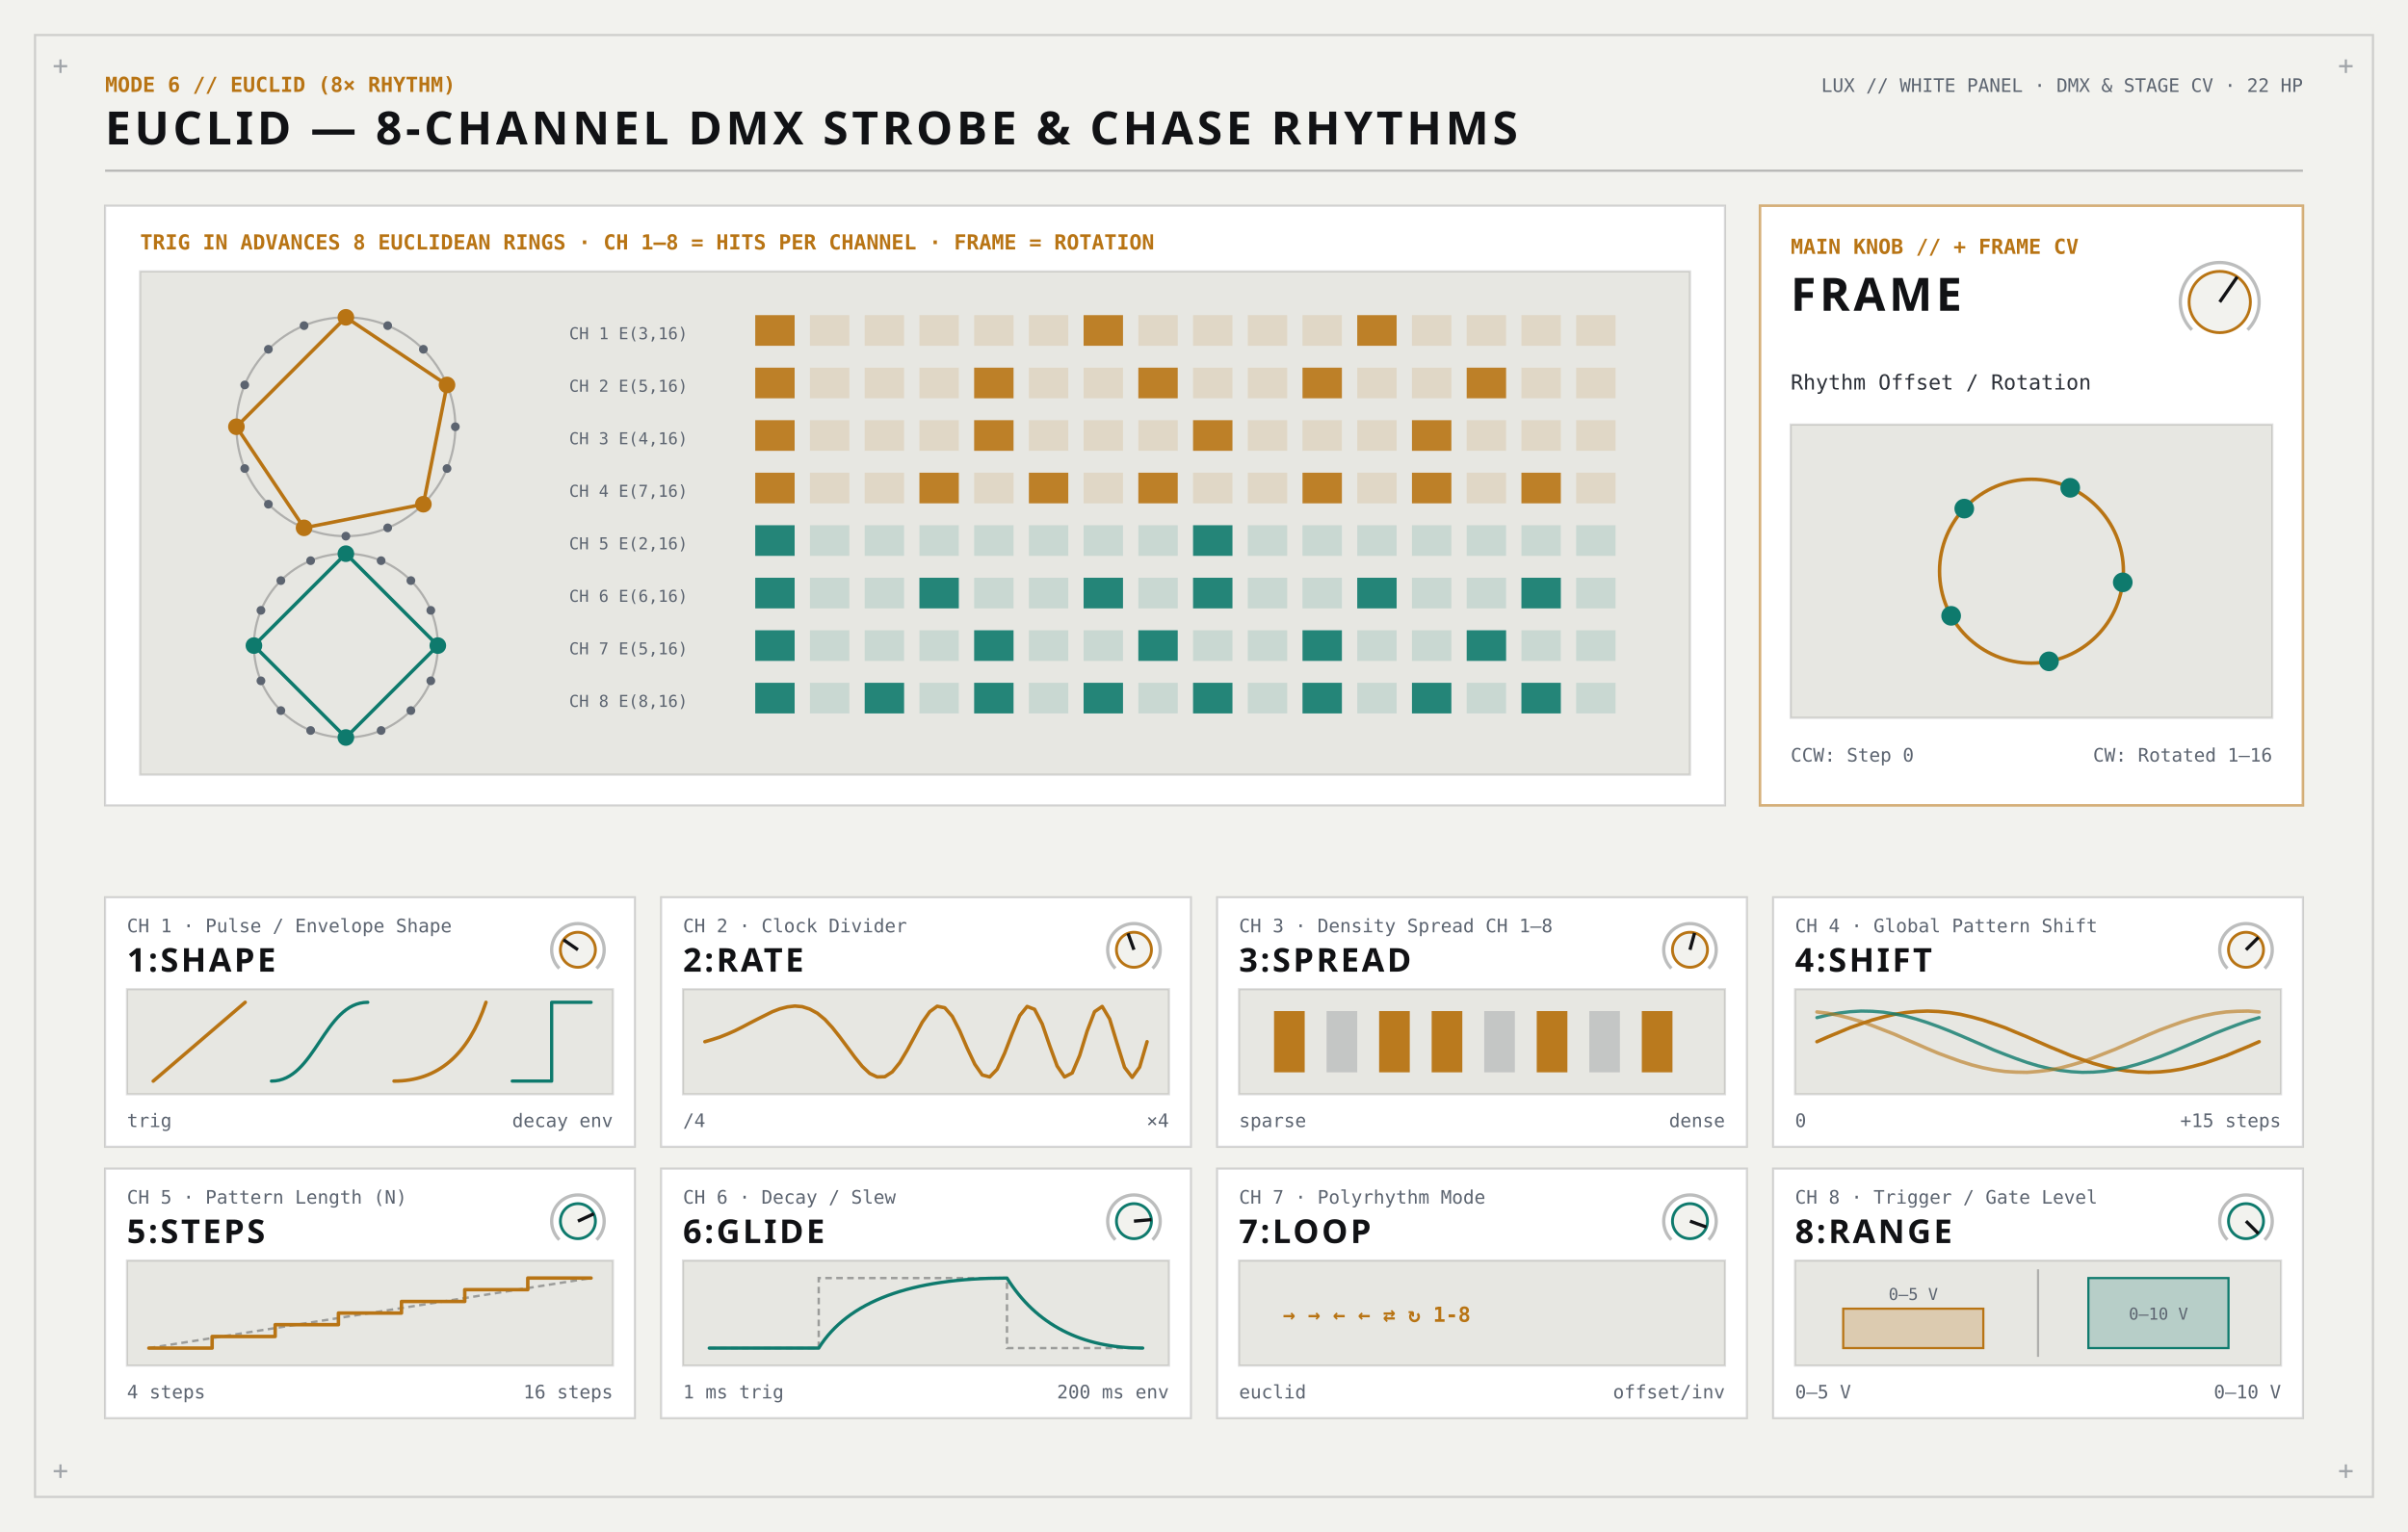
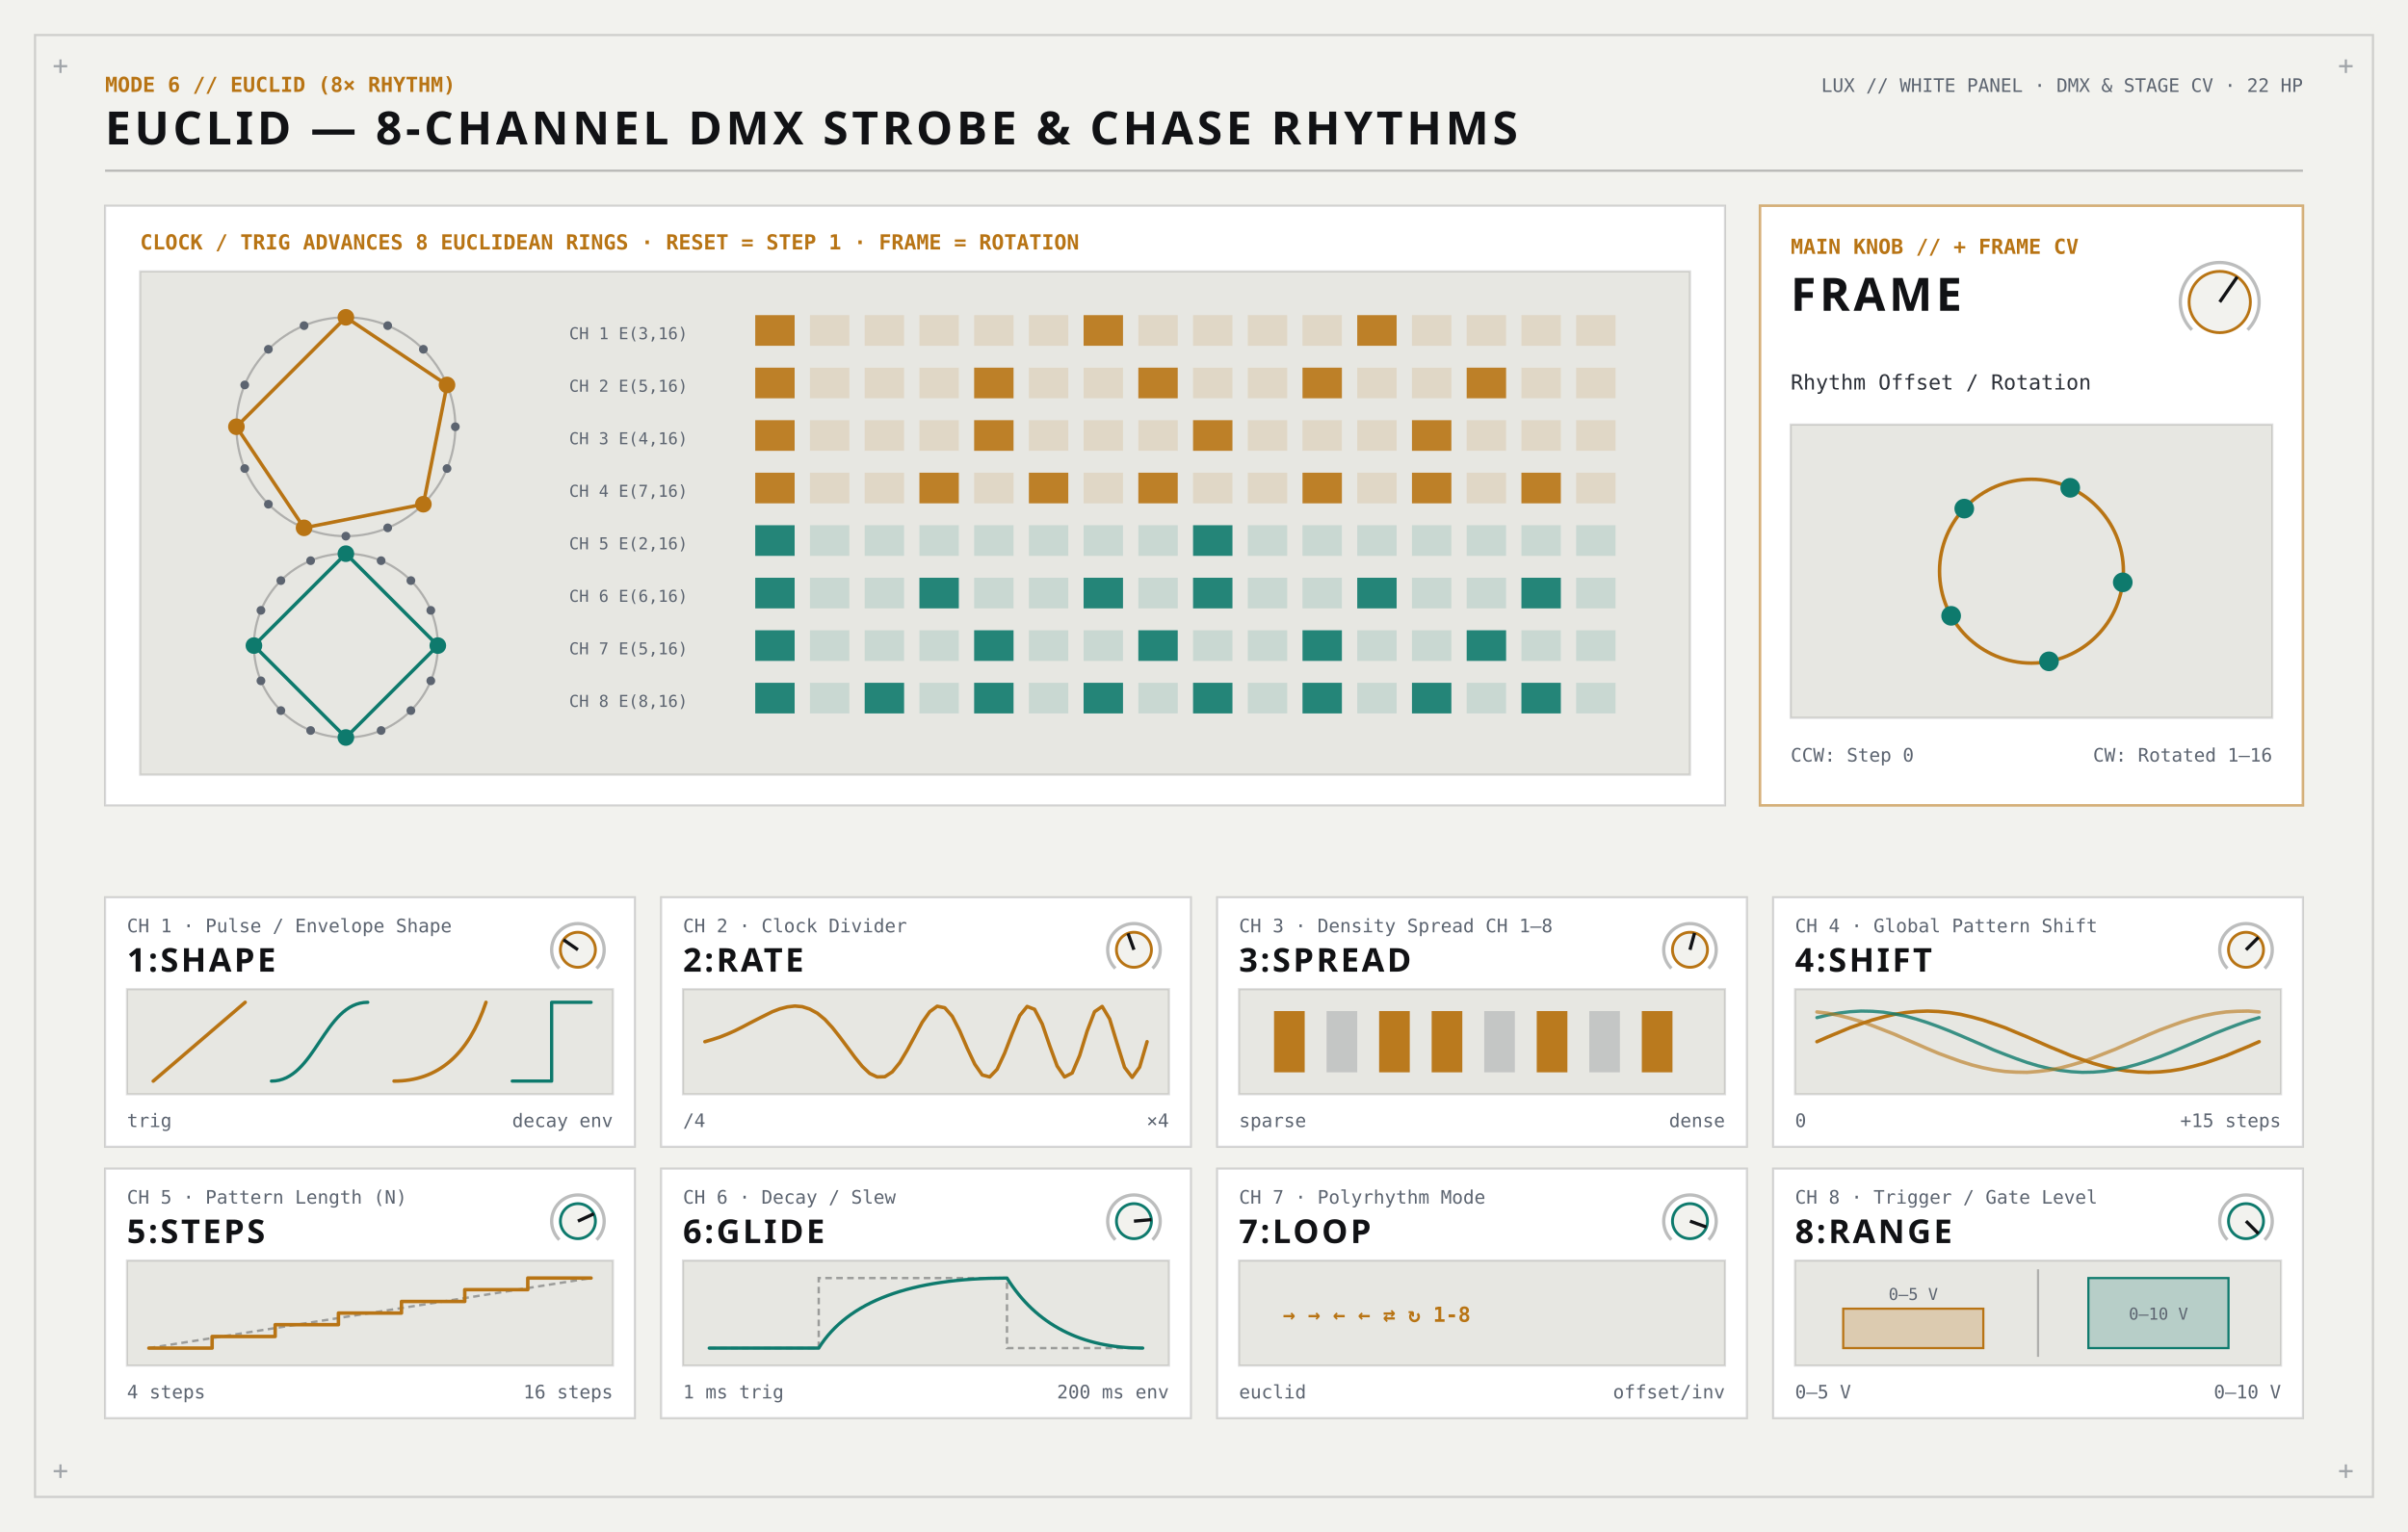
<svg xmlns="http://www.w3.org/2000/svg" viewBox="0 0 1100 700" width="1100" height="700">
  <defs>
    <style>
      .bg { fill: #f2f2ee; }
      .card { fill: #ffffff; stroke: rgba(17, 18, 21, 0.16); stroke-width: 1; }
      .card-hi { fill: #ffffff; stroke: rgba(184, 116, 20, 0.55); stroke-width: 1.2; }
      .kcard { fill: #ffffff; stroke: rgba(17, 18, 21, 0.16); stroke-width: 1; }
      .plot { fill: #e7e7e2; stroke: rgba(17, 18, 21, 0.14); stroke-width: 1; }
      .title { font-family: 'Barlow Condensed', 'Bahnschrift', sans-serif; font-weight: 600; fill: #111215; letter-spacing: 0.08em; font-size: 21px; }
      .kname { font-family: 'Barlow Condensed', 'Bahnschrift', sans-serif; font-weight: 600; fill: #111215; letter-spacing: 0.08em; font-size: 15px; }
      .mono { font-family: 'JetBrains Mono', monospace; font-weight: 400; fill: #2c3038; font-size: 9.5px; }
      .mono-sm { font-family: 'JetBrains Mono', monospace; font-weight: 400; fill: #5c6470; font-size: 8.5px; }
      .mono-xs { font-family: 'JetBrains Mono', monospace; font-weight: 400; fill: #5c6470; font-size: 7.5px; }
      .mono-acc { font-family: 'JetBrains Mono', monospace; font-weight: 600; fill: #b87414; font-size: 9.5px; }
      .mono-cy { font-family: 'JetBrains Mono', monospace; font-weight: 600; fill: #0e7a6d; font-size: 9.5px; }
      .grid { stroke: rgba(17, 18, 21, 0.09); stroke-width: 1; }
      .axis { stroke: rgba(17, 18, 21, 0.26); stroke-width: 1; }
      .w-acc { fill: none; stroke: #b87414; stroke-width: 1.6; stroke-linecap: round; stroke-linejoin: round; }
      .w-cy { fill: none; stroke: #0e7a6d; stroke-width: 1.5; stroke-linecap: round; stroke-linejoin: round; }
      .w-dim { fill: none; stroke: rgba(17, 18, 21, 0.35); stroke-width: 1.1; stroke-dasharray: 3 2; }
      .reg { font-family: 'JetBrains Mono', monospace; fill: #5c6470; font-size: 12px; opacity: 0.55; }
    </style>
    <marker id="arr-a" viewBox="0 0 10 10" refX="8" refY="5" markerWidth="5" markerHeight="5" orient="auto-start-reverse">
      <path d="M 0 1 L 10 5 L 0 9 z" fill="#b87414" />
    </marker>
    <marker id="arr-c" viewBox="0 0 10 10" refX="8" refY="5" markerWidth="5" markerHeight="5" orient="auto-start-reverse">
      <path d="M 0 1 L 10 5 L 0 9 z" fill="#0e7a6d" />
    </marker>
  </defs>
  <rect class="bg" x="0" y="0" width="1100" height="700" />
  <rect x="16" y="16" width="1068" height="668" fill="none" stroke="rgba(17, 18, 21, 0.16)" stroke-width="1" />
  <text class="reg" x="24" y="34">+</text>
  <text class="reg" x="1068" y="34">+</text>
  <text class="reg" x="24" y="676">+</text>
  <text class="reg" x="1068" y="676">+</text>
  <text class="mono-acc" x="48" y="42">MODE 6 // EUCLID (8× RHYTHM)</text>
  <text class="title" x="48" y="66">EUCLID — 8-CHANNEL DMX STROBE &amp; CHASE RHYTHMS</text>
  <text class="mono-sm" x="1052" y="42" text-anchor="end">LUX // WHITE PANEL · DMX &amp; STAGE CV · 22 HP</text>
  <line x1="48" y1="78" x2="1052" y2="78" stroke="rgba(17, 18, 21, 0.26)" stroke-width="1" />
  <rect class="card" x="48" y="94" width="740" height="274" />
-   <text class="mono-acc" x="64" y="114">TRIG IN ADVANCES 8 EUCLIDEAN RINGS  ·  CH 1–8 = HITS PER CHANNEL  ·  FRAME = ROTATION</text>
+   <text class="mono-acc" x="64" y="114">CLOCK / TRIG ADVANCES 8 EUCLIDEAN RINGS  ·  RESET = STEP 1  ·  FRAME = ROTATION</text>
  <rect class="plot" x="64" y="124" width="708" height="230" />
  <circle cx="158" cy="195" r="50" fill="none" stroke="rgba(17, 18, 21, 0.26)" />
  <circle cx="177.1" cy="148.8" r="2" fill="#5c6470" />
  <circle cx="193.4" cy="159.6" r="2" fill="#5c6470" />
  <circle cx="208.0" cy="195.0" r="2" fill="#5c6470" />
  <circle cx="204.2" cy="214.1" r="2" fill="#5c6470" />
  <circle cx="177.1" cy="241.2" r="2" fill="#5c6470" />
  <circle cx="158.0" cy="245.0" r="2" fill="#5c6470" />
  <circle cx="122.6" cy="230.4" r="2" fill="#5c6470" />
  <circle cx="111.8" cy="214.1" r="2" fill="#5c6470" />
  <circle cx="111.8" cy="175.9" r="2" fill="#5c6470" />
  <circle cx="122.6" cy="159.6" r="2" fill="#5c6470" />
  <circle cx="138.9" cy="148.8" r="2" fill="#5c6470" />
  <polygon points="158.0,145.0 204.2,175.9 193.4,230.4 138.9,241.2 108.0,195.0" fill="none" stroke="#b87414" stroke-width="1.6" />
  <circle cx="158.0" cy="145.0" r="3.8" fill="#b87414" />
  <circle cx="204.2" cy="175.9" r="3.8" fill="#b87414" />
  <circle cx="193.4" cy="230.4" r="3.8" fill="#b87414" />
  <circle cx="138.9" cy="241.2" r="3.8" fill="#b87414" />
  <circle cx="108.0" cy="195.0" r="3.8" fill="#b87414" />
  <circle cx="158" cy="295" r="42" fill="none" stroke="rgba(17, 18, 21, 0.26)" />
  <circle cx="174.1" cy="256.2" r="2" fill="#5c6470" />
  <circle cx="187.7" cy="265.3" r="2" fill="#5c6470" />
  <circle cx="196.8" cy="278.9" r="2" fill="#5c6470" />
  <circle cx="196.8" cy="311.1" r="2" fill="#5c6470" />
  <circle cx="187.7" cy="324.7" r="2" fill="#5c6470" />
  <circle cx="174.1" cy="333.8" r="2" fill="#5c6470" />
  <circle cx="141.9" cy="333.8" r="2" fill="#5c6470" />
  <circle cx="128.3" cy="324.7" r="2" fill="#5c6470" />
  <circle cx="119.2" cy="311.1" r="2" fill="#5c6470" />
  <circle cx="119.2" cy="278.9" r="2" fill="#5c6470" />
  <circle cx="128.3" cy="265.3" r="2" fill="#5c6470" />
  <circle cx="141.9" cy="256.2" r="2" fill="#5c6470" />
  <polygon points="158.0,253.0 200.0,295.0 158.0,337.0 116.0,295.0" fill="none" stroke="#0e7a6d" stroke-width="1.6" />
  <circle cx="158.0" cy="253.0" r="3.8" fill="#0e7a6d" />
  <circle cx="200.0" cy="295.0" r="3.8" fill="#0e7a6d" />
  <circle cx="158.0" cy="337.0" r="3.8" fill="#0e7a6d" />
  <circle cx="116.0" cy="295.0" r="3.8" fill="#0e7a6d" />
  <text class="mono-xs" x="260" y="155">CH 1 E(3,16)</text>
  <rect x="345" y="144" width="18" height="14" fill="#b87414" opacity="0.90" />
  <rect x="370" y="144" width="18" height="14" fill="#b87414" opacity="0.14" />
  <rect x="395" y="144" width="18" height="14" fill="#b87414" opacity="0.14" />
  <rect x="420" y="144" width="18" height="14" fill="#b87414" opacity="0.14" />
  <rect x="445" y="144" width="18" height="14" fill="#b87414" opacity="0.14" />
  <rect x="470" y="144" width="18" height="14" fill="#b87414" opacity="0.14" />
  <rect x="495" y="144" width="18" height="14" fill="#b87414" opacity="0.90" />
  <rect x="520" y="144" width="18" height="14" fill="#b87414" opacity="0.14" />
  <rect x="545" y="144" width="18" height="14" fill="#b87414" opacity="0.14" />
  <rect x="570" y="144" width="18" height="14" fill="#b87414" opacity="0.14" />
  <rect x="595" y="144" width="18" height="14" fill="#b87414" opacity="0.14" />
  <rect x="620" y="144" width="18" height="14" fill="#b87414" opacity="0.90" />
  <rect x="645" y="144" width="18" height="14" fill="#b87414" opacity="0.14" />
  <rect x="670" y="144" width="18" height="14" fill="#b87414" opacity="0.14" />
  <rect x="695" y="144" width="18" height="14" fill="#b87414" opacity="0.14" />
  <rect x="720" y="144" width="18" height="14" fill="#b87414" opacity="0.14" />
  <text class="mono-xs" x="260" y="179">CH 2 E(5,16)</text>
  <rect x="345" y="168" width="18" height="14" fill="#b87414" opacity="0.90" />
  <rect x="370" y="168" width="18" height="14" fill="#b87414" opacity="0.14" />
  <rect x="395" y="168" width="18" height="14" fill="#b87414" opacity="0.14" />
  <rect x="420" y="168" width="18" height="14" fill="#b87414" opacity="0.14" />
  <rect x="445" y="168" width="18" height="14" fill="#b87414" opacity="0.90" />
  <rect x="470" y="168" width="18" height="14" fill="#b87414" opacity="0.14" />
  <rect x="495" y="168" width="18" height="14" fill="#b87414" opacity="0.14" />
  <rect x="520" y="168" width="18" height="14" fill="#b87414" opacity="0.90" />
  <rect x="545" y="168" width="18" height="14" fill="#b87414" opacity="0.14" />
  <rect x="570" y="168" width="18" height="14" fill="#b87414" opacity="0.14" />
  <rect x="595" y="168" width="18" height="14" fill="#b87414" opacity="0.90" />
  <rect x="620" y="168" width="18" height="14" fill="#b87414" opacity="0.14" />
  <rect x="645" y="168" width="18" height="14" fill="#b87414" opacity="0.14" />
  <rect x="670" y="168" width="18" height="14" fill="#b87414" opacity="0.90" />
  <rect x="695" y="168" width="18" height="14" fill="#b87414" opacity="0.14" />
  <rect x="720" y="168" width="18" height="14" fill="#b87414" opacity="0.14" />
  <text class="mono-xs" x="260" y="203">CH 3 E(4,16)</text>
  <rect x="345" y="192" width="18" height="14" fill="#b87414" opacity="0.90" />
  <rect x="370" y="192" width="18" height="14" fill="#b87414" opacity="0.14" />
  <rect x="395" y="192" width="18" height="14" fill="#b87414" opacity="0.14" />
  <rect x="420" y="192" width="18" height="14" fill="#b87414" opacity="0.14" />
  <rect x="445" y="192" width="18" height="14" fill="#b87414" opacity="0.90" />
  <rect x="470" y="192" width="18" height="14" fill="#b87414" opacity="0.14" />
  <rect x="495" y="192" width="18" height="14" fill="#b87414" opacity="0.14" />
  <rect x="520" y="192" width="18" height="14" fill="#b87414" opacity="0.14" />
  <rect x="545" y="192" width="18" height="14" fill="#b87414" opacity="0.90" />
  <rect x="570" y="192" width="18" height="14" fill="#b87414" opacity="0.14" />
  <rect x="595" y="192" width="18" height="14" fill="#b87414" opacity="0.14" />
  <rect x="620" y="192" width="18" height="14" fill="#b87414" opacity="0.14" />
  <rect x="645" y="192" width="18" height="14" fill="#b87414" opacity="0.90" />
  <rect x="670" y="192" width="18" height="14" fill="#b87414" opacity="0.14" />
  <rect x="695" y="192" width="18" height="14" fill="#b87414" opacity="0.14" />
  <rect x="720" y="192" width="18" height="14" fill="#b87414" opacity="0.14" />
  <text class="mono-xs" x="260" y="227">CH 4 E(7,16)</text>
  <rect x="345" y="216" width="18" height="14" fill="#b87414" opacity="0.90" />
  <rect x="370" y="216" width="18" height="14" fill="#b87414" opacity="0.14" />
  <rect x="395" y="216" width="18" height="14" fill="#b87414" opacity="0.14" />
  <rect x="420" y="216" width="18" height="14" fill="#b87414" opacity="0.90" />
  <rect x="445" y="216" width="18" height="14" fill="#b87414" opacity="0.14" />
  <rect x="470" y="216" width="18" height="14" fill="#b87414" opacity="0.90" />
  <rect x="495" y="216" width="18" height="14" fill="#b87414" opacity="0.14" />
  <rect x="520" y="216" width="18" height="14" fill="#b87414" opacity="0.90" />
  <rect x="545" y="216" width="18" height="14" fill="#b87414" opacity="0.14" />
  <rect x="570" y="216" width="18" height="14" fill="#b87414" opacity="0.14" />
  <rect x="595" y="216" width="18" height="14" fill="#b87414" opacity="0.90" />
  <rect x="620" y="216" width="18" height="14" fill="#b87414" opacity="0.14" />
  <rect x="645" y="216" width="18" height="14" fill="#b87414" opacity="0.90" />
  <rect x="670" y="216" width="18" height="14" fill="#b87414" opacity="0.14" />
  <rect x="695" y="216" width="18" height="14" fill="#b87414" opacity="0.90" />
  <rect x="720" y="216" width="18" height="14" fill="#b87414" opacity="0.14" />
  <text class="mono-xs" x="260" y="251">CH 5 E(2,16)</text>
  <rect x="345" y="240" width="18" height="14" fill="#0e7a6d" opacity="0.90" />
  <rect x="370" y="240" width="18" height="14" fill="#0e7a6d" opacity="0.14" />
  <rect x="395" y="240" width="18" height="14" fill="#0e7a6d" opacity="0.14" />
  <rect x="420" y="240" width="18" height="14" fill="#0e7a6d" opacity="0.14" />
  <rect x="445" y="240" width="18" height="14" fill="#0e7a6d" opacity="0.14" />
  <rect x="470" y="240" width="18" height="14" fill="#0e7a6d" opacity="0.14" />
  <rect x="495" y="240" width="18" height="14" fill="#0e7a6d" opacity="0.14" />
  <rect x="520" y="240" width="18" height="14" fill="#0e7a6d" opacity="0.14" />
  <rect x="545" y="240" width="18" height="14" fill="#0e7a6d" opacity="0.90" />
  <rect x="570" y="240" width="18" height="14" fill="#0e7a6d" opacity="0.14" />
  <rect x="595" y="240" width="18" height="14" fill="#0e7a6d" opacity="0.14" />
  <rect x="620" y="240" width="18" height="14" fill="#0e7a6d" opacity="0.14" />
  <rect x="645" y="240" width="18" height="14" fill="#0e7a6d" opacity="0.14" />
  <rect x="670" y="240" width="18" height="14" fill="#0e7a6d" opacity="0.14" />
  <rect x="695" y="240" width="18" height="14" fill="#0e7a6d" opacity="0.14" />
  <rect x="720" y="240" width="18" height="14" fill="#0e7a6d" opacity="0.14" />
  <text class="mono-xs" x="260" y="275">CH 6 E(6,16)</text>
  <rect x="345" y="264" width="18" height="14" fill="#0e7a6d" opacity="0.90" />
  <rect x="370" y="264" width="18" height="14" fill="#0e7a6d" opacity="0.14" />
  <rect x="395" y="264" width="18" height="14" fill="#0e7a6d" opacity="0.14" />
  <rect x="420" y="264" width="18" height="14" fill="#0e7a6d" opacity="0.90" />
  <rect x="445" y="264" width="18" height="14" fill="#0e7a6d" opacity="0.14" />
  <rect x="470" y="264" width="18" height="14" fill="#0e7a6d" opacity="0.14" />
  <rect x="495" y="264" width="18" height="14" fill="#0e7a6d" opacity="0.90" />
  <rect x="520" y="264" width="18" height="14" fill="#0e7a6d" opacity="0.14" />
  <rect x="545" y="264" width="18" height="14" fill="#0e7a6d" opacity="0.90" />
  <rect x="570" y="264" width="18" height="14" fill="#0e7a6d" opacity="0.14" />
  <rect x="595" y="264" width="18" height="14" fill="#0e7a6d" opacity="0.14" />
  <rect x="620" y="264" width="18" height="14" fill="#0e7a6d" opacity="0.90" />
  <rect x="645" y="264" width="18" height="14" fill="#0e7a6d" opacity="0.14" />
  <rect x="670" y="264" width="18" height="14" fill="#0e7a6d" opacity="0.14" />
  <rect x="695" y="264" width="18" height="14" fill="#0e7a6d" opacity="0.90" />
  <rect x="720" y="264" width="18" height="14" fill="#0e7a6d" opacity="0.14" />
  <text class="mono-xs" x="260" y="299">CH 7 E(5,16)</text>
  <rect x="345" y="288" width="18" height="14" fill="#0e7a6d" opacity="0.90" />
  <rect x="370" y="288" width="18" height="14" fill="#0e7a6d" opacity="0.14" />
  <rect x="395" y="288" width="18" height="14" fill="#0e7a6d" opacity="0.14" />
  <rect x="420" y="288" width="18" height="14" fill="#0e7a6d" opacity="0.14" />
  <rect x="445" y="288" width="18" height="14" fill="#0e7a6d" opacity="0.90" />
  <rect x="470" y="288" width="18" height="14" fill="#0e7a6d" opacity="0.14" />
  <rect x="495" y="288" width="18" height="14" fill="#0e7a6d" opacity="0.14" />
  <rect x="520" y="288" width="18" height="14" fill="#0e7a6d" opacity="0.90" />
  <rect x="545" y="288" width="18" height="14" fill="#0e7a6d" opacity="0.14" />
  <rect x="570" y="288" width="18" height="14" fill="#0e7a6d" opacity="0.14" />
  <rect x="595" y="288" width="18" height="14" fill="#0e7a6d" opacity="0.90" />
  <rect x="620" y="288" width="18" height="14" fill="#0e7a6d" opacity="0.14" />
  <rect x="645" y="288" width="18" height="14" fill="#0e7a6d" opacity="0.14" />
  <rect x="670" y="288" width="18" height="14" fill="#0e7a6d" opacity="0.90" />
  <rect x="695" y="288" width="18" height="14" fill="#0e7a6d" opacity="0.14" />
  <rect x="720" y="288" width="18" height="14" fill="#0e7a6d" opacity="0.14" />
  <text class="mono-xs" x="260" y="323">CH 8 E(8,16)</text>
  <rect x="345" y="312" width="18" height="14" fill="#0e7a6d" opacity="0.90" />
  <rect x="370" y="312" width="18" height="14" fill="#0e7a6d" opacity="0.14" />
  <rect x="395" y="312" width="18" height="14" fill="#0e7a6d" opacity="0.90" />
  <rect x="420" y="312" width="18" height="14" fill="#0e7a6d" opacity="0.14" />
  <rect x="445" y="312" width="18" height="14" fill="#0e7a6d" opacity="0.90" />
  <rect x="470" y="312" width="18" height="14" fill="#0e7a6d" opacity="0.14" />
  <rect x="495" y="312" width="18" height="14" fill="#0e7a6d" opacity="0.90" />
  <rect x="520" y="312" width="18" height="14" fill="#0e7a6d" opacity="0.14" />
  <rect x="545" y="312" width="18" height="14" fill="#0e7a6d" opacity="0.90" />
  <rect x="570" y="312" width="18" height="14" fill="#0e7a6d" opacity="0.14" />
  <rect x="595" y="312" width="18" height="14" fill="#0e7a6d" opacity="0.90" />
  <rect x="620" y="312" width="18" height="14" fill="#0e7a6d" opacity="0.14" />
  <rect x="645" y="312" width="18" height="14" fill="#0e7a6d" opacity="0.90" />
  <rect x="670" y="312" width="18" height="14" fill="#0e7a6d" opacity="0.14" />
  <rect x="695" y="312" width="18" height="14" fill="#0e7a6d" opacity="0.90" />
  <rect x="720" y="312" width="18" height="14" fill="#0e7a6d" opacity="0.14" />
  <rect class="card-hi" x="804" y="94" width="248" height="274" />
  <text class="mono-acc" x="818" y="116">MAIN KNOB // + FRAME CV</text>
  <text class="title" x="818" y="142">FRAME</text>
  <path d="M 1001.3 150.7 A 18 18 0 1 1 1026.7 150.7" fill="none" stroke="rgba(17, 18, 21, 0.28)" stroke-width="1.5" />
  <circle cx="1014" cy="138" r="14" fill="#f2f2ee" stroke="#b87414" stroke-width="1.3" />
  <line x1="1014" y1="138" x2="1022.0" y2="126.5" stroke="#111215" stroke-width="1.5" />
  <text class="mono" x="818" y="178">Rhythm Offset / Rotation</text>
  <rect class="plot" x="818" y="194" width="220" height="134" />
  <circle cx="928" cy="261" r="42" fill="none" stroke="#b87414" stroke-width="1.6" />
  <circle cx="945.7" cy="222.9" r="4.5" fill="#0e7a6d" />
  <circle cx="969.7" cy="266.1" r="4.5" fill="#0e7a6d" />
  <circle cx="936.0" cy="302.2" r="4.5" fill="#0e7a6d" />
  <circle cx="891.3" cy="281.4" r="4.5" fill="#0e7a6d" />
  <circle cx="897.3" cy="232.4" r="4.5" fill="#0e7a6d" />
  <text class="mono-sm" x="818" y="348">CCW: Step 0</text>
  <text class="mono-sm" x="1038" y="348" text-anchor="end">CW: Rotated 1–16</text>
  <rect class="kcard" x="48" y="410" width="242" height="114" />
  <text class="mono-sm" x="58" y="426">CH 1 · Pulse / Envelope Shape</text>
  <text class="kname" x="58" y="444">1:SHAPE</text>
  <path d="M 255.5 442.5 A 12 12 0 1 1 272.5 442.5" fill="none" stroke="rgba(17, 18, 21, 0.28)" stroke-width="1.5" />
  <circle cx="264" cy="434" r="8" fill="#f2f2ee" stroke="#b87414" stroke-width="1.3" />
  <line x1="264" y1="434" x2="257.4" y2="429.4" stroke="#111215" stroke-width="1.5" />
  <rect class="plot" x="58" y="452" width="222" height="48" />
  <line class="w-acc" x1="70" y1="494" x2="112" y2="458" />
  <path class="w-cy" d="M 124 494 C 144 494, 148 458, 168 458" />
  <path class="w-acc" d="M 180 494 Q 210 494 222 458" />
  <polyline class="w-cy" points="234,494 252,494 252,458 270,458" />
  <text class="mono-sm" x="58" y="515">trig</text>
  <text class="mono-sm" x="280" y="515" text-anchor="end">decay env</text>
  <rect class="kcard" x="302" y="410" width="242" height="114" />
  <text class="mono-sm" x="312" y="426">CH 2 · Clock Divider</text>
  <text class="kname" x="312" y="444">2:RATE</text>
  <path d="M 509.5 442.5 A 12 12 0 1 1 526.5 442.5" fill="none" stroke="rgba(17, 18, 21, 0.28)" stroke-width="1.5" />
  <circle cx="518" cy="434" r="8" fill="#f2f2ee" stroke="#b87414" stroke-width="1.3" />
  <line x1="518" y1="434" x2="515.3" y2="426.5" stroke="#111215" stroke-width="1.5" />
  <rect class="plot" x="312" y="452" width="222" height="48" />
  <polyline class="w-acc" points="322.0,476.0 325.4,475.0 328.8,473.9 332.3,472.5 335.7,471.0 339.1,469.3 342.5,467.5 346.0,465.7 349.4,464.0 352.8,462.3 356.2,461.0 359.7,460.1 363.1,459.7 366.5,460.0 369.9,461.1 373.4,463.0 376.8,465.8 380.2,469.5 383.6,473.8 387.1,478.5 390.5,483.1 393.9,487.3 397.3,490.5 400.7,492.1 404.2,492.0 407.6,489.8 411.0,485.6 414.4,479.9 417.9,473.4 421.3,467.1 424.7,462.3 428.1,459.8 431.6,460.5 435.0,464.4 438.4,471.0 441.8,478.9 445.3,486.3 448.7,491.2 452.1,492.1 455.5,488.6 458.9,481.3 462.4,472.2 465.8,464.1 469.2,459.9 472.6,461.2 476.1,467.9 479.5,477.8 482.9,487.1 486.3,492.1 489.8,490.3 493.2,482.3 496.6,471.2 500.0,462.3 503.5,459.9 506.9,465.6 510.3,476.8 513.7,487.7 517.2,492.3 520.6,487.6 524.0,476.0" />
  <text class="mono-sm" x="312" y="515">/4</text>
  <text class="mono-sm" x="534" y="515" text-anchor="end">×4</text>
  <rect class="kcard" x="556" y="410" width="242" height="114" />
  <text class="mono-sm" x="566" y="426">CH 3 · Density Spread CH 1–8</text>
  <text class="kname" x="566" y="444">3:SPREAD</text>
  <path d="M 763.5 442.5 A 12 12 0 1 1 780.5 442.5" fill="none" stroke="rgba(17, 18, 21, 0.28)" stroke-width="1.5" />
  <circle cx="772" cy="434" r="8" fill="#f2f2ee" stroke="#b87414" stroke-width="1.3" />
  <line x1="772" y1="434" x2="774.1" y2="426.3" stroke="#111215" stroke-width="1.5" />
  <rect class="plot" x="566" y="452" width="222" height="48" />
  <rect x="582" y="462" width="14" height="28" fill="#b87414" opacity="0.95" />
  <rect x="606" y="462" width="14" height="28" fill="#5c6470" opacity="0.25" />
  <rect x="630" y="462" width="14" height="28" fill="#b87414" opacity="0.95" />
  <rect x="654" y="462" width="14" height="28" fill="#b87414" opacity="0.95" />
  <rect x="678" y="462" width="14" height="28" fill="#5c6470" opacity="0.25" />
  <rect x="702" y="462" width="14" height="28" fill="#b87414" opacity="0.95" />
  <rect x="726" y="462" width="14" height="28" fill="#5c6470" opacity="0.25" />
  <rect x="750" y="462" width="14" height="28" fill="#b87414" opacity="0.95" />
  <text class="mono-sm" x="566" y="515">sparse</text>
  <text class="mono-sm" x="788" y="515" text-anchor="end">dense</text>
  <rect class="kcard" x="810" y="410" width="242" height="114" />
  <text class="mono-sm" x="820" y="426">CH 4 · Global Pattern Shift</text>
  <text class="kname" x="820" y="444">4:SHIFT</text>
  <path d="M 1017.5 442.5 A 12 12 0 1 1 1034.5 442.5" fill="none" stroke="rgba(17, 18, 21, 0.28)" stroke-width="1.5" />
  <circle cx="1026" cy="434" r="8" fill="#f2f2ee" stroke="#b87414" stroke-width="1.3" />
  <line x1="1026" y1="434" x2="1031.7" y2="428.3" stroke="#111215" stroke-width="1.5" />
  <rect class="plot" x="820" y="452" width="222" height="48" />
  <polyline class="w-acc" opacity="1.00" points="830.0,476.0 835.0,473.8 840.1,471.7 845.1,469.6 850.2,467.8 855.2,466.1 860.3,464.7 865.4,463.5 870.4,462.7 875.5,462.2 880.5,462.0 885.5,462.2 890.6,462.7 895.6,463.5 900.7,464.7 905.8,466.1 910.8,467.8 915.9,469.6 920.9,471.7 926.0,473.8 931.0,476.0 936.0,478.2 941.1,480.3 946.1,482.4 951.2,484.2 956.2,485.9 961.3,487.3 966.4,488.5 971.4,489.3 976.5,489.8 981.5,490.0 986.5,489.8 991.6,489.3 996.6,488.5 1001.7,487.3 1006.8,485.9 1011.8,484.2 1016.9,482.4 1021.9,480.3 1027.0,478.2 1032.0,476.0" />
  <polyline class="w-cy" opacity="0.80" points="830.0,465.0 835.0,463.8 840.1,462.9 845.1,462.3 850.2,462.0 855.2,462.1 860.3,462.5 865.4,463.3 870.4,464.3 875.5,465.7 880.5,467.3 885.5,469.1 890.6,471.1 895.6,473.2 900.7,475.4 905.8,477.6 910.8,479.8 915.9,481.8 920.9,483.7 926.0,485.5 931.0,487.0 936.0,488.2 941.1,489.1 946.1,489.7 951.2,490.0 956.2,489.9 961.3,489.5 966.4,488.7 971.4,487.7 976.5,486.3 981.5,484.7 986.5,482.9 991.6,480.9 996.6,478.8 1001.7,476.6 1006.8,474.4 1011.8,472.2 1016.9,470.2 1021.9,468.3 1027.0,466.5 1032.0,465.0" />
  <polyline class="w-acc" opacity="0.60" points="830.0,462.4 835.0,463.0 840.1,464.0 845.1,465.3 850.2,466.8 855.2,468.6 860.3,470.6 865.4,472.6 870.4,474.8 875.5,477.0 880.5,479.2 885.5,481.3 890.6,483.2 895.6,485.0 900.7,486.6 905.8,487.9 910.8,488.9 915.9,489.6 920.9,489.9 926.0,490.0 931.0,489.6 936.0,489.0 941.1,488.0 946.1,486.7 951.2,485.2 956.2,483.4 961.3,481.4 966.4,479.4 971.4,477.2 976.5,475.0 981.5,472.8 986.5,470.7 991.6,468.8 996.6,467.0 1001.7,465.4 1006.8,464.1 1011.8,463.1 1016.9,462.4 1021.9,462.1 1027.0,462.0 1032.0,462.4" />
  <text class="mono-sm" x="820" y="515">0</text>
  <text class="mono-sm" x="1042" y="515" text-anchor="end">+15 steps</text>
  <rect class="kcard" x="48" y="534" width="242" height="114" />
  <text class="mono-sm" x="58" y="550">CH 5 · Pattern Length (N)</text>
  <text class="kname" x="58" y="568">5:STEPS</text>
  <path d="M 255.5 566.5 A 12 12 0 1 1 272.5 566.5" fill="none" stroke="rgba(17, 18, 21, 0.28)" stroke-width="1.5" />
  <circle cx="264" cy="558" r="8" fill="#f2f2ee" stroke="#0e7a6d" stroke-width="1.3" />
  <line x1="264" y1="558" x2="271.3" y2="554.6" stroke="#111215" stroke-width="1.5" />
  <rect class="plot" x="58" y="576" width="222" height="48" />
  <line class="w-dim" x1="68" y1="616" x2="270" y2="584" />
  <polyline class="w-acc" points="68.0,616.0 96.9,616.0 96.9,610.7 125.7,610.7 125.7,605.3 154.6,605.3 154.6,600.0 183.4,600.0 183.4,594.7 212.3,594.7 212.3,589.3 241.1,589.3 241.1,584.0 270.0,584.0" />
  <text class="mono-sm" x="58" y="639">4 steps</text>
  <text class="mono-sm" x="280" y="639" text-anchor="end">16 steps</text>
  <rect class="kcard" x="302" y="534" width="242" height="114" />
  <text class="mono-sm" x="312" y="550">CH 6 · Decay / Slew</text>
  <text class="kname" x="312" y="568">6:GLIDE</text>
  <path d="M 509.5 566.5 A 12 12 0 1 1 526.5 566.5" fill="none" stroke="rgba(17, 18, 21, 0.28)" stroke-width="1.5" />
  <circle cx="518" cy="558" r="8" fill="#f2f2ee" stroke="#0e7a6d" stroke-width="1.3" />
  <line x1="518" y1="558" x2="526.0" y2="557.3" stroke="#111215" stroke-width="1.5" />
  <rect class="plot" x="312" y="576" width="222" height="48" />
  <polyline class="w-dim" points="324,616 374,616 374,584 460,584 460,616 522,616" />
  <path class="w-cy" d="M 324 616 L 374 616 Q 394 584 460 584 Q 480 616 522 616" />
  <text class="mono-sm" x="312" y="639">1 ms trig</text>
  <text class="mono-sm" x="534" y="639" text-anchor="end">200 ms env</text>
  <rect class="kcard" x="556" y="534" width="242" height="114" />
  <text class="mono-sm" x="566" y="550">CH 7 · Polyrhythm Mode</text>
  <text class="kname" x="566" y="568">7:LOOP</text>
  <path d="M 763.5 566.5 A 12 12 0 1 1 780.5 566.5" fill="none" stroke="rgba(17, 18, 21, 0.28)" stroke-width="1.5" />
  <circle cx="772" cy="558" r="8" fill="#f2f2ee" stroke="#0e7a6d" stroke-width="1.3" />
  <line x1="772" y1="558" x2="779.5" y2="560.7" stroke="#111215" stroke-width="1.5" />
  <rect class="plot" x="566" y="576" width="222" height="48" />
  <text class="mono-acc" x="586" y="604">→ →    ← ←    ⇄    ↻ 1-8</text>
  <text class="mono-sm" x="566" y="639">euclid</text>
  <text class="mono-sm" x="788" y="639" text-anchor="end">offset/inv</text>
  <rect class="kcard" x="810" y="534" width="242" height="114" />
  <text class="mono-sm" x="820" y="550">CH 8 · Trigger / Gate Level</text>
  <text class="kname" x="820" y="568">8:RANGE</text>
  <path d="M 1017.5 566.5 A 12 12 0 1 1 1034.5 566.5" fill="none" stroke="rgba(17, 18, 21, 0.28)" stroke-width="1.5" />
  <circle cx="1026" cy="558" r="8" fill="#f2f2ee" stroke="#0e7a6d" stroke-width="1.3" />
  <line x1="1026" y1="558" x2="1031.7" y2="563.7" stroke="#111215" stroke-width="1.5" />
  <rect class="plot" x="820" y="576" width="222" height="48" />
  <line class="axis" x1="931.0" y1="580" x2="931.0" y2="620" />
  <rect x="842" y="598" width="64" height="18" fill="rgba(184, 116, 20, 0.24)" stroke="#b87414" />
  <text class="mono-xs" x="874" y="594" text-anchor="middle">0–5 V</text>
  <rect x="954" y="584" width="64" height="32" fill="rgba(14, 122, 109, 0.22)" stroke="#0e7a6d" />
  <text class="mono-xs" x="986" y="603" text-anchor="middle">0–10 V</text>
  <text class="mono-sm" x="820" y="639">0–5 V</text>
  <text class="mono-sm" x="1042" y="639" text-anchor="end">0–10 V</text>
</svg>
